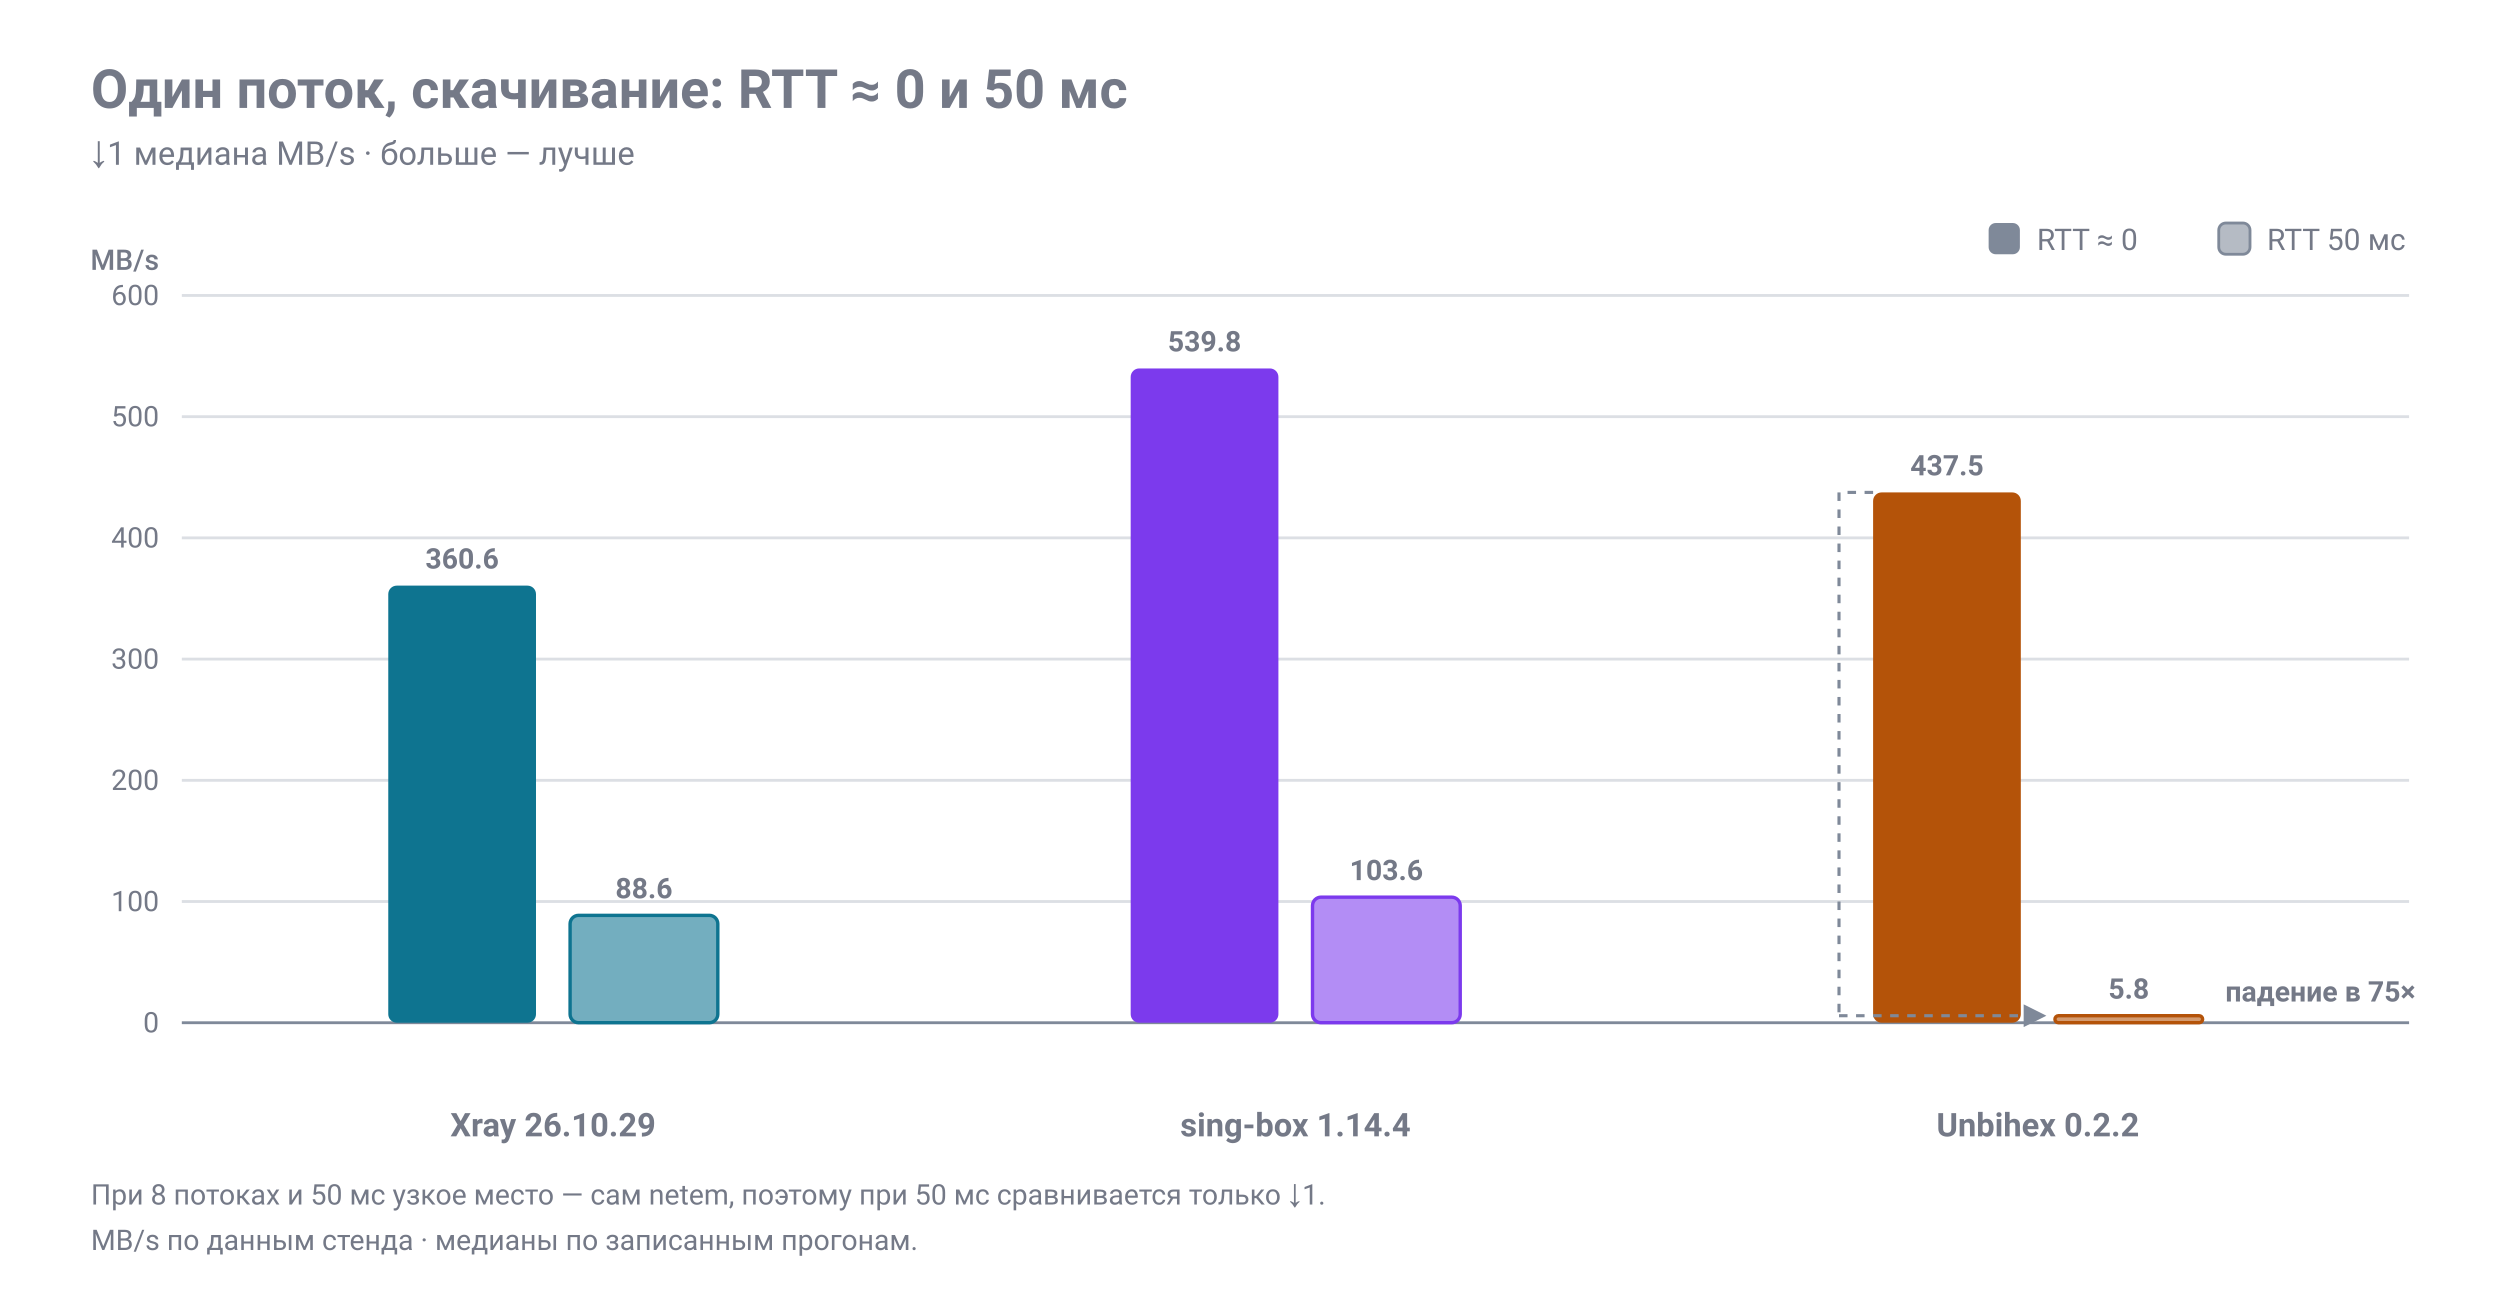
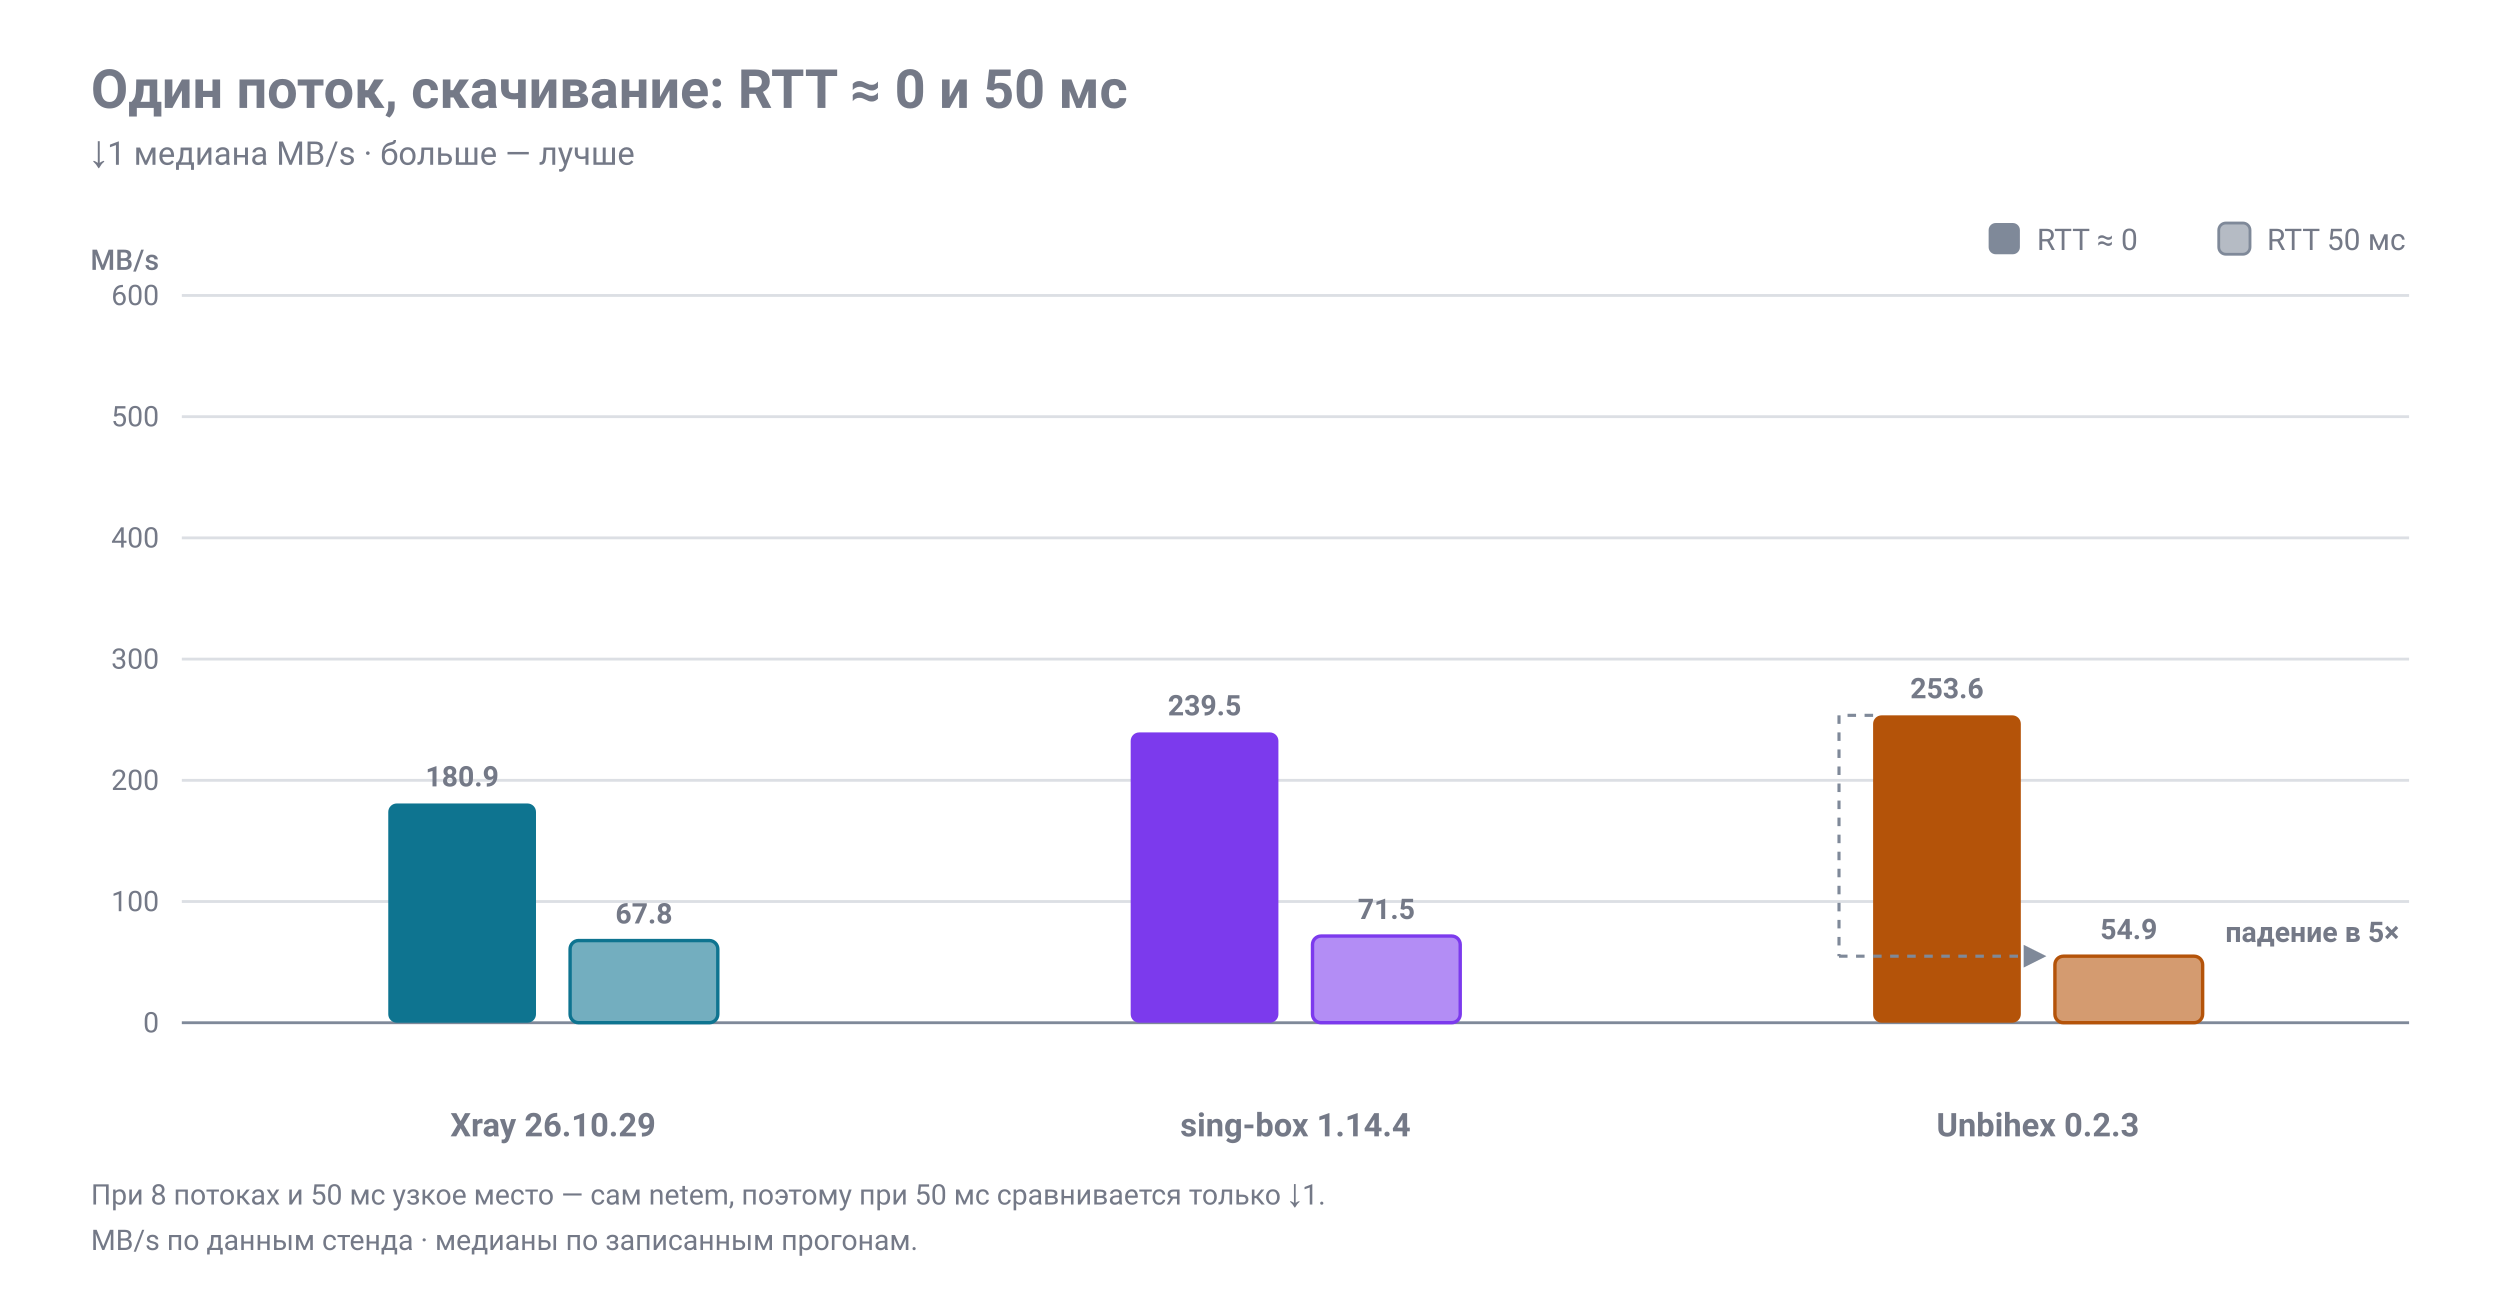
<svg xmlns="http://www.w3.org/2000/svg" viewBox="0 0 880 456" width="100%" role="img" aria-labelledby="chart-title chart-desc" font-family="-apple-system, 'Segoe UI', Roboto, Helvetica, Arial, sans-serif">
  <text x="32" y="38" font-size="19" fill="#747987" font-weight="650">Один поток, скачивание: RTT ≈ 0 и 50 мс</text>
  <text x="32" y="58" font-size="11.5" fill="#747987">↓1 медиана MB/s · больше — лучше</text>
  <text x="56" y="95" font-size="10" fill="#747987" text-anchor="end" font-weight="500">MB/s</text>
  <line x1="64" y1="360" x2="848" y2="360" stroke="#7f8999" stroke-width="1" />
  <text x="56" y="363.4" font-size="10" fill="#747987" text-anchor="end">0</text>
  <line x1="64" y1="317.33" x2="848" y2="317.33" stroke="#8a94a4" stroke-width="1" stroke-opacity="0.3" />
  <text x="56" y="320.73" font-size="10" fill="#747987" text-anchor="end">100</text>
  <line x1="64" y1="274.67" x2="848" y2="274.67" stroke="#8a94a4" stroke-width="1" stroke-opacity="0.3" />
  <text x="56" y="278.07" font-size="10" fill="#747987" text-anchor="end">200</text>
  <line x1="64" y1="232" x2="848" y2="232" stroke="#8a94a4" stroke-width="1" stroke-opacity="0.3" />
  <text x="56" y="235.4" font-size="10" fill="#747987" text-anchor="end">300</text>
  <line x1="64" y1="189.33" x2="848" y2="189.33" stroke="#8a94a4" stroke-width="1" stroke-opacity="0.3" />
  <text x="56" y="192.73" font-size="10" fill="#747987" text-anchor="end">400</text>
  <line x1="64" y1="146.67" x2="848" y2="146.67" stroke="#8a94a4" stroke-width="1" stroke-opacity="0.3" />
  <text x="56" y="150.07" font-size="10" fill="#747987" text-anchor="end">500</text>
  <line x1="64" y1="104" x2="848" y2="104" stroke="#8a94a4" stroke-width="1" stroke-opacity="0.3" />
  <text x="56" y="107.4" font-size="10" fill="#747987" text-anchor="end">600</text>
  <rect x="700" y="78.5" width="11" height="11" rx="2.5" fill="#7f8999" />
  <text x="717" y="88" font-size="10.5" fill="#747987">RTT ≈ 0</text>
  <rect x="781" y="78.5" width="11" height="11" rx="2.5" fill="#b5bbc4" stroke="#7f8999" stroke-width="1" />
  <text x="798" y="88" font-size="10.5" fill="#747987">RTT 50 мс</text>
-   <rect x="136.67" y="206.14" width="52" height="153.86" rx="3" fill="#0e7490" />
-   <text x="162.67" y="200.14" font-size="10" fill="#747987" text-anchor="middle" font-weight="600">360.6</text>
-   <rect x="200.67" y="322.2" width="52" height="37.8" rx="3" fill="#73aebf" stroke="#0e7490" stroke-width="1.2" />
-   <text x="226.67" y="316.2" font-size="10" fill="#747987" text-anchor="middle" font-weight="600">88.6</text>
+   <rect x="136.67" y="282.82" width="52" height="77.18" rx="3" fill="#0e7490" />
+   <text x="162.67" y="276.82" font-size="10" fill="#747987" text-anchor="middle" font-weight="600">180.9</text>
+   <rect x="200.67" y="331.07" width="52" height="28.93" rx="3" fill="#73aebf" stroke="#0e7490" stroke-width="1.2" />
+   <text x="226.67" y="325.07" font-size="10" fill="#747987" text-anchor="middle" font-weight="600">67.8</text>
  <text x="194.67" y="400" font-size="11.5" fill="#747987" text-anchor="middle" font-weight="600">Xray 26.10.29</text>
-   <rect x="398" y="129.69" width="52" height="230.31" rx="3" fill="#7c3aed" />
-   <text x="424" y="123.69" font-size="10" fill="#747987" text-anchor="middle" font-weight="600">539.8</text>
-   <rect x="462" y="315.8" width="52" height="44.2" rx="3" fill="#b38df5" stroke="#7c3aed" stroke-width="1.2" />
-   <text x="488" y="309.8" font-size="10" fill="#747987" text-anchor="middle" font-weight="600">103.6</text>
+   <rect x="398" y="257.81" width="52" height="102.19" rx="3" fill="#7c3aed" />
+   <text x="424" y="251.81" font-size="10" fill="#747987" text-anchor="middle" font-weight="600">239.5</text>
+   <rect x="462" y="329.49" width="52" height="30.51" rx="3" fill="#b38df5" stroke="#7c3aed" stroke-width="1.2" />
+   <text x="488" y="323.49" font-size="10" fill="#747987" text-anchor="middle" font-weight="600">71.5</text>
  <text x="456" y="400" font-size="11.5" fill="#747987" text-anchor="middle" font-weight="600">sing-box 1.14.4</text>
-   <rect x="659.33" y="173.33" width="52" height="186.67" rx="3" fill="#b45309" />
-   <text x="685.33" y="167.33" font-size="10" fill="#747987" text-anchor="middle" font-weight="600">437.5</text>
-   <rect x="723.33" y="357.53" width="52" height="2.47" rx="1.24" fill="#d49b70" stroke="#b45309" stroke-width="1.2" />
-   <text x="749.33" y="351.53" font-size="10" fill="#747987" text-anchor="middle" font-weight="600">5.8</text>
-   <text x="717.33" y="400" font-size="11.5" fill="#747987" text-anchor="middle" font-weight="600">Unbihex 0.2.2</text>
-   <line x1="659.33" y1="173.33" x2="647.33" y2="173.33" stroke="#7f8999" stroke-width="1.1" stroke-dasharray="3 3" />
-   <line x1="647.33" y1="173.33" x2="647.33" y2="357.53" stroke="#7f8999" stroke-width="1.1" stroke-dasharray="3 3" />
-   <line x1="647.33" y1="357.53" x2="714.33" y2="357.53" stroke="#7f8999" stroke-width="1.1" stroke-dasharray="3 3" />
-   <polygon points="720.33,357.53 712.33,353.53 712.33,361.53" fill="#7f8999" />
-   <text x="783.33" y="352.53" font-size="10" fill="#747987" font-weight="600">падение в 75×</text>
+   <rect x="659.33" y="251.8" width="52" height="108.2" rx="3" fill="#b45309" />
+   <text x="685.33" y="245.8" font-size="10" fill="#747987" text-anchor="middle" font-weight="600">253.6</text>
+   <rect x="723.33" y="336.58" width="52" height="23.42" rx="3" fill="#d49b70" stroke="#b45309" stroke-width="1.2" />
+   <text x="749.33" y="330.58" font-size="10" fill="#747987" text-anchor="middle" font-weight="600">54.9</text>
+   <text x="717.33" y="400" font-size="11.5" fill="#747987" text-anchor="middle" font-weight="600">Unbihex 0.2.3</text>
+   <line x1="659.33" y1="251.8" x2="647.33" y2="251.8" stroke="#7f8999" stroke-width="1.1" stroke-dasharray="3 3" />
+   <line x1="647.33" y1="251.8" x2="647.33" y2="336.58" stroke="#7f8999" stroke-width="1.1" stroke-dasharray="3 3" />
+   <line x1="647.33" y1="336.58" x2="714.33" y2="336.58" stroke="#7f8999" stroke-width="1.1" stroke-dasharray="3 3" />
+   <polygon points="720.33,336.58 712.33,332.58 712.33,340.58" fill="#7f8999" />
+   <text x="783.33" y="331.58" font-size="10" fill="#747987" font-weight="600">падение в 5×</text>
  <text x="32" y="424" font-size="10" fill="#747987">При 8 потоках и 50 мс узкое место — сам netem, поэтому при 50 мс сравнивается только ↓1.</text>
  <text x="32" y="440" font-size="10" fill="#747987">MB/s по данным стенда · медианы по записанным прогонам.</text>
</svg>
